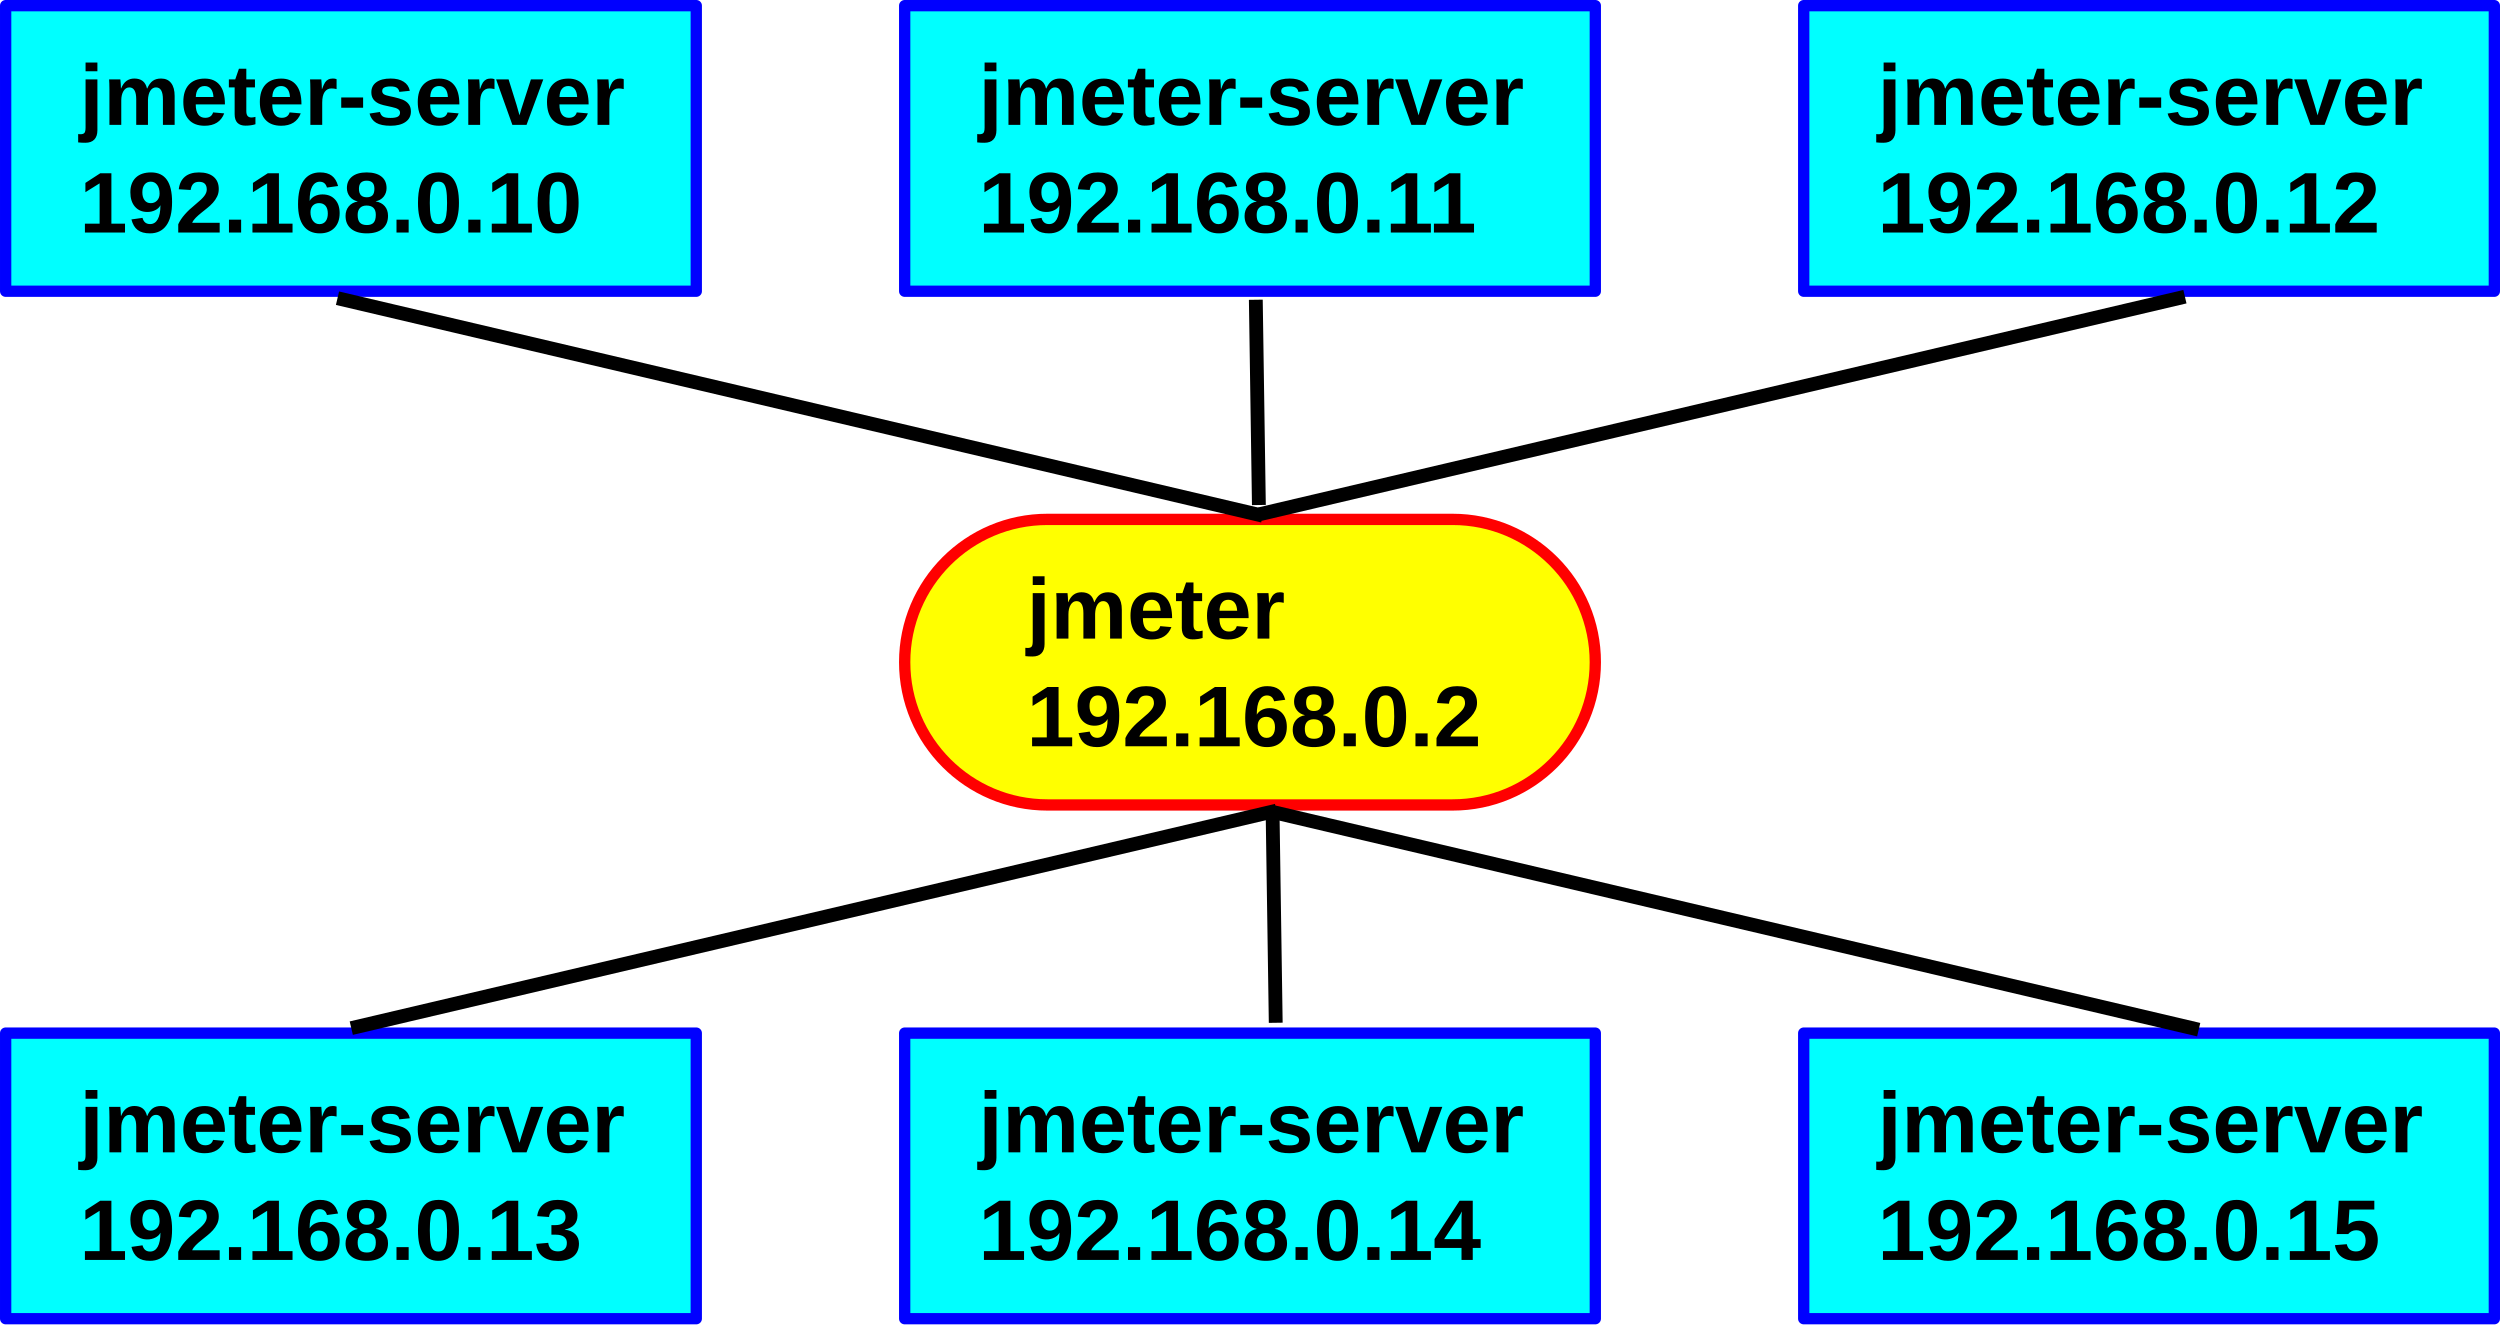
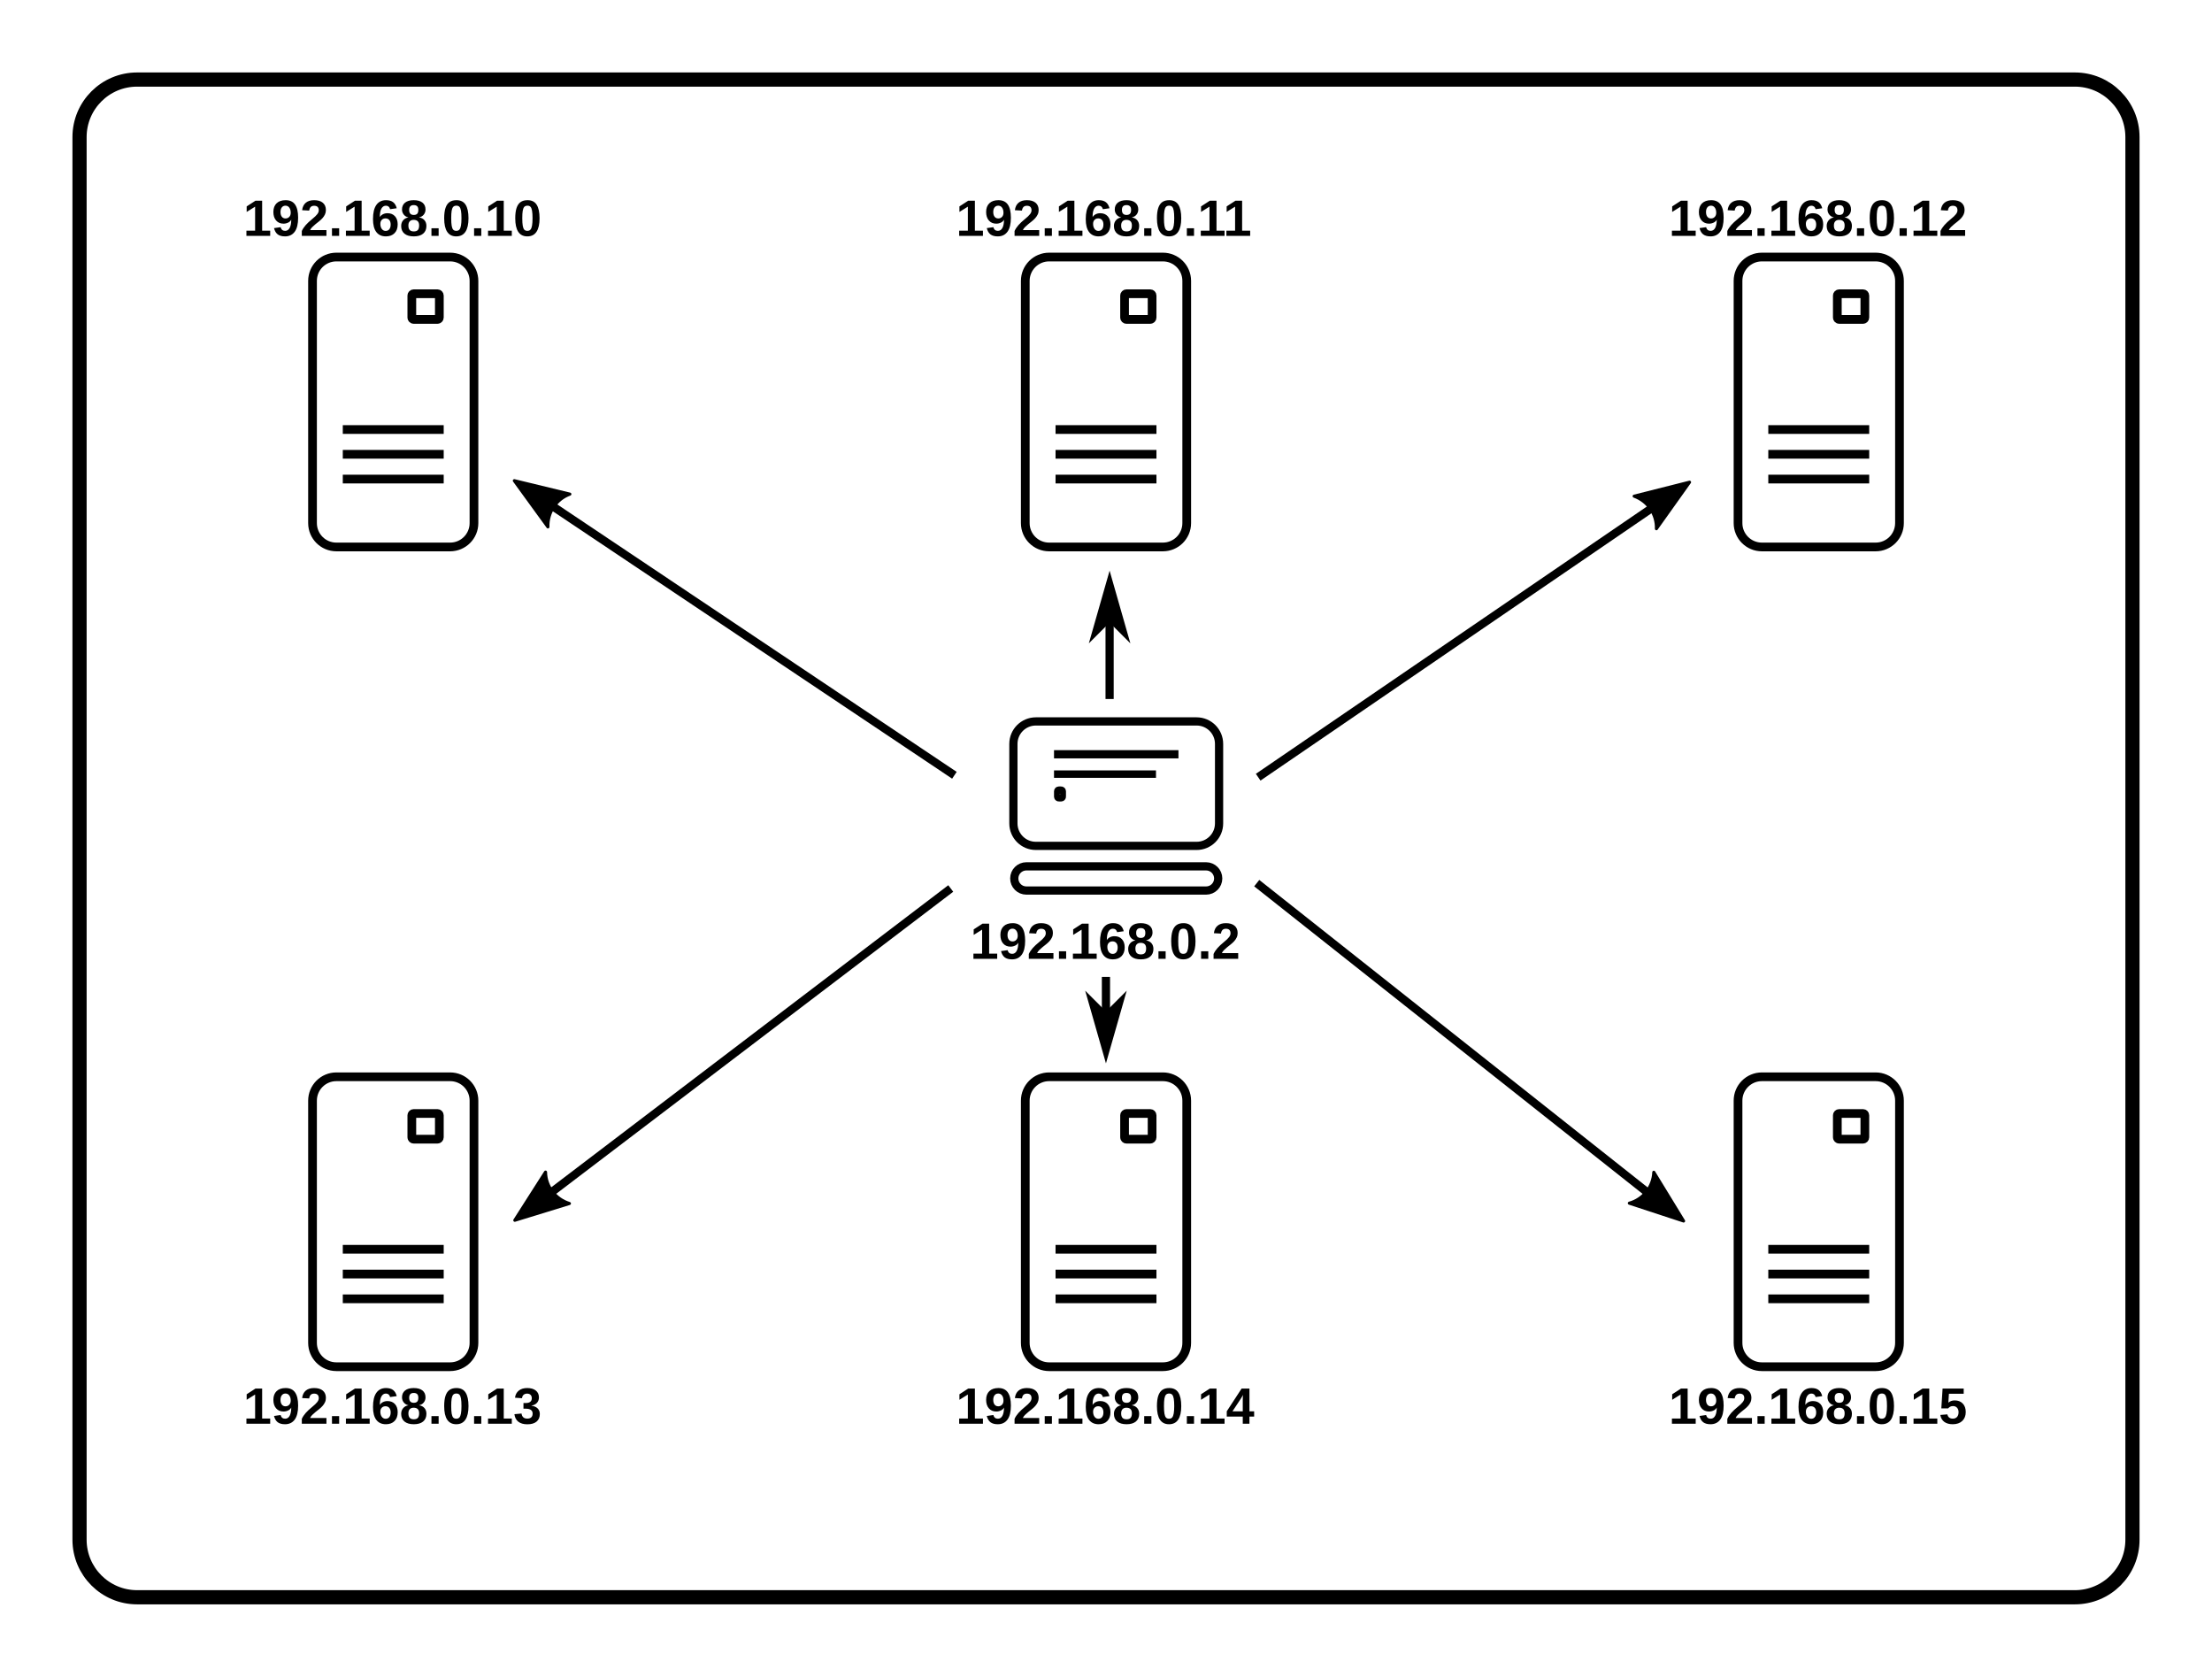
- <svg xmlns="http://www.w3.org/2000/svg" width="204.047mm" height="108.091mm" viewBox="0 0 723 383" id="svg2" version="1.1">
-   <defs id="defs4" />
-   <g id="layer1" transform="translate(-107.0714,159.1378)">
-     <g id="g4421">
-       <g id="g4144-5" transform="translate(280,75.29076)">
-         <rect ry="41.294" style="opacity:1;fill:#ffff00;fill-opacity:1;stroke:#ff0000;stroke-width:3.27;stroke-linecap:round;stroke-linejoin:round;stroke-miterlimit:4;stroke-dasharray:none;stroke-opacity:1" id="rect3336-62" width="199.73" height="82.587" x="88.706" y="-84.222" />
-         <text xml:space="preserve" style="font-style:normal;font-variant:normal;font-weight:bold;font-stretch:normal;font-size:24.895px;line-height:125%;font-family:Arial;-inkscape-font-specification:'Sans Bold';letter-spacing:0px;word-spacing:0px;fill:#000000;fill-opacity:1;stroke:none;stroke-width:1px;stroke-linecap:butt;stroke-linejoin:miter;stroke-opacity:1" x="123.989" y="-49.736" id="text4138-9">
-           <tspan id="tspan4140-1" x="123.989" y="-49.736">jmeter</tspan>
-           <tspan x="123.989" y="-18.617" id="tspan4142-2">192.168.0.2</tspan>
+ <svg xmlns="http://www.w3.org/2000/svg" width="305.32mm" height="231.407mm" viewBox="0 0 1081.844 819.946" id="svg2" version="1.1">
+   <defs id="defs4">
+     <marker orient="auto" refY="0" refX="0" id="Arrow1Mstart" style="overflow:visible">
+       <path id="path4436" d="M 0,0 5,-5 -12.5,0 5,5 0,0 Z" style="fill:#000000;fill-opacity:1;fill-rule:evenodd;stroke:#000000;stroke-width:1pt;stroke-opacity:1" transform="matrix(0.4,0,0,0.4,4,0)" />
+     </marker>
+     <marker style="overflow:visible" id="marker4770" refX="0" refY="0" orient="auto">
+       <path transform="scale(-0.6,-0.6)" d="M 8.719,4.034 -2.207,0.016 8.719,-4.002 c -1.745,2.372 -1.735,5.617 -6e-7,8.035 z" style="fill:#000000;fill-opacity:1;fill-rule:evenodd;stroke:#000000;stroke-width:0.625;stroke-linejoin:round;stroke-opacity:1" id="path4772" />
+     </marker>
+     <marker orient="auto" refY="0" refX="0" id="Arrow2Mend" style="overflow:visible">
+       <path id="path4457" style="fill:#000000;fill-opacity:1;fill-rule:evenodd;stroke:#000000;stroke-width:0.625;stroke-linejoin:round;stroke-opacity:1" d="M 8.719,4.034 -2.207,0.016 8.719,-4.002 c -1.745,2.372 -1.735,5.617 -6e-7,8.035 z" transform="scale(-0.6,-0.6)" />
+     </marker>
+     <marker orient="auto" refY="0" refX="0" id="Arrow2Lend" style="overflow:visible">
+       <path id="path4451" style="fill:#000000;fill-opacity:1;fill-rule:evenodd;stroke:#000000;stroke-width:0.625;stroke-linejoin:round;stroke-opacity:1" d="M 8.719,4.034 -2.207,0.016 8.719,-4.002 c -1.745,2.372 -1.735,5.617 -6e-7,8.035 z" transform="matrix(-1.1,0,0,-1.1,-1.1,0)" />
+     </marker>
+     <marker orient="auto" refY="0" refX="0" id="Arrow2Lstart" style="overflow:visible">
+       <path id="path4448" style="fill:#000000;fill-opacity:1;fill-rule:evenodd;stroke:#000000;stroke-width:0.625;stroke-linejoin:round;stroke-opacity:1" d="M 8.719,4.034 -2.207,0.016 8.719,-4.002 c -1.745,2.372 -1.735,5.617 -6e-7,8.035 z" transform="matrix(1.1,0,0,1.1,1.1,0)" />
+     </marker>
+     <marker style="overflow:visible" id="marker4770-5" refX="0" refY="0" orient="auto">
+       <path transform="scale(-0.6,-0.6)" d="M 8.719,4.034 -2.207,0.016 8.719,-4.002 c -1.745,2.372 -1.735,5.617 -6e-7,8.035 z" style="fill:#000000;fill-opacity:1;fill-rule:evenodd;stroke:#000000;stroke-width:0.625;stroke-linejoin:round;stroke-opacity:1" id="path4772-9" />
+     </marker>
+     <marker style="overflow:visible" id="marker4770-2" refX="0" refY="0" orient="auto">
+       <path transform="scale(-0.6,-0.6)" d="M 8.719,4.034 -2.207,0.016 8.719,-4.002 c -1.745,2.372 -1.735,5.617 -6e-7,8.035 z" style="fill:#000000;fill-opacity:1;fill-rule:evenodd;stroke:#000000;stroke-width:0.625;stroke-linejoin:round;stroke-opacity:1" id="path4772-8" />
+     </marker>
+     <marker style="overflow:visible" id="marker4770-5-8" refX="0" refY="0" orient="auto">
+       <path transform="scale(-0.6,-0.6)" d="M 8.719,4.034 -2.207,0.016 8.719,-4.002 c -1.745,2.372 -1.735,5.617 -6e-7,8.035 z" style="fill:#000000;fill-opacity:1;fill-rule:evenodd;stroke:#000000;stroke-width:0.625;stroke-linejoin:round;stroke-opacity:1" id="path4772-9-9" />
+     </marker>
+     <marker orient="auto" refY="0" refX="0" id="Arrow1Mstart-6" style="overflow:visible">
+       <path id="path4436-6" d="M 0,0 5,-5 -12.5,0 5,5 0,0 Z" style="fill:#000000;fill-opacity:1;fill-rule:evenodd;stroke:#000000;stroke-width:1pt;stroke-opacity:1" transform="matrix(0.4,0,0,0.4,4,0)" />
+     </marker>
+   </defs>
+   <g id="layer1" transform="translate(71.95982,112.7862)">
+     <rect style="opacity:1;fill:none;fill-opacity:1;stroke:#000000;stroke-width:6.934;stroke-linecap:round;stroke-linejoin:round;stroke-miterlimit:4;stroke-dasharray:none;stroke-opacity:1" id="rect4237" width="1004.044" height="742.146" x="-33.06" y="-73.886" ry="28.154" />
+     <g id="g7253" transform="translate(-338.7218,-108.4089)">
+       <g transform="matrix(0.6691356,0,0,0.6691356,512.1878,225.7809)" id="g4229">
+         <rect style="opacity:1;fill:none;fill-opacity:1;stroke:#000000;stroke-width:6;stroke-linecap:round;stroke-linejoin:round;stroke-miterlimit:4;stroke-dasharray:none;stroke-opacity:1" id="rect4177" width="150.328" height="90.955" x="373.925" y="183.238" ry="16.422" />
+         <rect style="opacity:1;fill:none;fill-opacity:1;stroke:#000000;stroke-width:6;stroke-linecap:round;stroke-linejoin:round;stroke-miterlimit:4;stroke-dasharray:none;stroke-opacity:1" id="rect4179" width="149.065" height="17.686" x="374.557" y="289.142" ry="8.843" />
+         <g id="g4224" transform="translate(9.947954,0)">
+           <path id="path4181" d="m 393.664,207.24 90.955,0" style="fill:none;fill-rule:evenodd;stroke:#000000;stroke-width:6;stroke-linecap:butt;stroke-linejoin:miter;stroke-opacity:1" />
+           <path id="path4181-7" d="m 393.664,221.748 74.532,0" style="fill:none;fill-rule:evenodd;stroke:#000000;stroke-width:5.431;stroke-linecap:butt;stroke-linejoin:miter;stroke-opacity:1" />
+           <rect ry="0.478" y="233.769" x="396.664" height="4.976" width="2.743" id="rect4213" style="opacity:1;fill:none;fill-opacity:1;stroke:#000000;stroke-width:6;stroke-linecap:round;stroke-linejoin:round;stroke-miterlimit:4;stroke-dasharray:none;stroke-opacity:1" />
+         </g>
+       </g>
+       <text id="text4365-2" y="464.49" x="741.265" style="font-style:normal;font-variant:normal;font-weight:bold;font-stretch:normal;font-size:48px;line-height:125%;font-family:Arial;-inkscape-font-specification:'Sans Bold';letter-spacing:0px;word-spacing:0px;fill:#000000;fill-opacity:1;stroke:none;stroke-width:1px;stroke-linecap:butt;stroke-linejoin:miter;stroke-opacity:1" xml:space="preserve">
+         <tspan style="font-size:25px" y="464.49" x="741.265" id="tspan4367-0">192.168.0.2</tspan>
+       </text>
+     </g>
+     <path style="fill:none;fill-rule:evenodd;stroke:#000000;stroke-width:4;stroke-linecap:butt;stroke-linejoin:miter;stroke-miterlimit:4;stroke-dasharray:none;stroke-opacity:1;marker-end:url(#marker4770)" d="M 393.035,321.675 184.012,480.675" id="path4418" />
+     <path style="fill:none;fill-rule:evenodd;stroke:#000000;stroke-width:4;stroke-linecap:butt;stroke-linejoin:miter;stroke-miterlimit:4;stroke-dasharray:none;stroke-opacity:1;marker-end:url(#Arrow2Mend)" d="M 394.821,266.315 184.012,125.18" id="path4420" />
+     <path style="fill:none;fill-rule:evenodd;stroke:#000000;stroke-width:4;stroke-linecap:butt;stroke-linejoin:miter;stroke-miterlimit:4;stroke-dasharray:none;stroke-opacity:1;marker-end:url(#marker4770-5)" d="M 543.386,267.26 750.011,126.022" id="path4418-2" />
+     <path style="fill:none;fill-rule:evenodd;stroke:#000000;stroke-width:4;stroke-linecap:butt;stroke-linejoin:miter;stroke-miterlimit:4;stroke-dasharray:none;stroke-opacity:1;marker-end:url(#marker4770-2)" d="m 542.683,319.06 204.598,161.955" id="path4418-9" />
+     <g id="g4215-3" transform="matrix(0.7102946,0,0,0.7102946,36.92115,-111.8682)">
+       <rect ry="16.422" y="175.659" x="61.9" height="199.595" width="111.167" id="rect4136-5" style="opacity:1;fill:none;fill-opacity:1;stroke:#000000;stroke-width:6;stroke-linecap:round;stroke-linejoin:round;stroke-miterlimit:4;stroke-dasharray:none;stroke-opacity:1" />
+       <g id="g4170-6">
+         <g id="g4161-2" transform="translate(-1.894898,0)">
+           <path id="path4138-9" d="m 84.639,294.405 69.479,0" style="fill:none;fill-rule:evenodd;stroke:#000000;stroke-width:6;stroke-linecap:butt;stroke-linejoin:miter;stroke-opacity:1" />
+           <path id="path4138-3-1" d="m 84.639,311.459 69.479,0" style="fill:none;fill-rule:evenodd;stroke:#000000;stroke-width:6;stroke-linecap:butt;stroke-linejoin:miter;stroke-opacity:1" />
+           <path id="path4138-6-2" d="m 84.639,328.513 69.479,0" style="fill:none;fill-rule:evenodd;stroke:#000000;stroke-width:6;stroke-linecap:butt;stroke-linejoin:miter;stroke-opacity:1" />
+         </g>
+         <rect style="opacity:1;fill:none;fill-opacity:1;stroke:#000000;stroke-width:6;stroke-linecap:round;stroke-linejoin:round;stroke-miterlimit:4;stroke-dasharray:none;stroke-opacity:1" id="rect4168-7" width="18.949" height="17.686" x="130.274" y="200.924" ry="1.263" />
+       </g>
+     </g>
+     <g id="g4215-3-3" transform="matrix(0.7102946,0,0,0.7102946,734.1072,-111.8682)">
+       <rect ry="16.422" y="175.659" x="61.9" height="199.595" width="111.167" id="rect4136-5-6" style="opacity:1;fill:none;fill-opacity:1;stroke:#000000;stroke-width:6;stroke-linecap:round;stroke-linejoin:round;stroke-miterlimit:4;stroke-dasharray:none;stroke-opacity:1" />
+       <g id="g4170-6-1">
+         <g id="g4161-2-2" transform="translate(-1.894898,0)">
+           <path id="path4138-9-9" d="m 84.639,294.405 69.479,0" style="fill:none;fill-rule:evenodd;stroke:#000000;stroke-width:6;stroke-linecap:butt;stroke-linejoin:miter;stroke-opacity:1" />
+           <path id="path4138-3-1-3" d="m 84.639,311.459 69.479,0" style="fill:none;fill-rule:evenodd;stroke:#000000;stroke-width:6;stroke-linecap:butt;stroke-linejoin:miter;stroke-opacity:1" />
+           <path id="path4138-6-2-1" d="m 84.639,328.513 69.479,0" style="fill:none;fill-rule:evenodd;stroke:#000000;stroke-width:6;stroke-linecap:butt;stroke-linejoin:miter;stroke-opacity:1" />
+         </g>
+         <rect style="opacity:1;fill:none;fill-opacity:1;stroke:#000000;stroke-width:6;stroke-linecap:round;stroke-linejoin:round;stroke-miterlimit:4;stroke-dasharray:none;stroke-opacity:1" id="rect4168-7-9" width="18.949" height="17.686" x="130.274" y="200.924" ry="1.263" />
+       </g>
+     </g>
+     <g id="g4215-3-4" transform="matrix(0.7102946,0,0,0.7102946,385.5142,-111.8682)">
+       <rect ry="16.422" y="175.659" x="61.9" height="199.595" width="111.167" id="rect4136-5-5" style="opacity:1;fill:none;fill-opacity:1;stroke:#000000;stroke-width:6;stroke-linecap:round;stroke-linejoin:round;stroke-miterlimit:4;stroke-dasharray:none;stroke-opacity:1" />
+       <g id="g4170-6-0">
+         <g id="g4161-2-3" transform="translate(-1.894898,0)">
+           <path id="path4138-9-6" d="m 84.639,294.405 69.479,0" style="fill:none;fill-rule:evenodd;stroke:#000000;stroke-width:6;stroke-linecap:butt;stroke-linejoin:miter;stroke-opacity:1" />
+           <path id="path4138-3-1-1" d="m 84.639,311.459 69.479,0" style="fill:none;fill-rule:evenodd;stroke:#000000;stroke-width:6;stroke-linecap:butt;stroke-linejoin:miter;stroke-opacity:1" />
+           <path id="path4138-6-2-0" d="m 84.639,328.513 69.479,0" style="fill:none;fill-rule:evenodd;stroke:#000000;stroke-width:6;stroke-linecap:butt;stroke-linejoin:miter;stroke-opacity:1" />
+         </g>
+         <rect style="opacity:1;fill:none;fill-opacity:1;stroke:#000000;stroke-width:6;stroke-linecap:round;stroke-linejoin:round;stroke-miterlimit:4;stroke-dasharray:none;stroke-opacity:1" id="rect4168-7-63" width="18.949" height="17.686" x="130.274" y="200.924" ry="1.263" />
+       </g>
+     </g>
+     <g id="g8355" transform="translate(0,-180)">
+       <text id="text4365" y="182.551" x="46.98" style="font-style:normal;font-variant:normal;font-weight:bold;font-stretch:normal;font-size:48px;line-height:125%;font-family:Arial;-inkscape-font-specification:'Sans Bold';letter-spacing:0px;word-spacing:0px;fill:#000000;fill-opacity:1;stroke:none;stroke-width:1px;stroke-linecap:butt;stroke-linejoin:miter;stroke-opacity:1" xml:space="preserve">
+         <tspan style="font-size:25px" y="182.551" x="46.98" id="tspan4367">192.168.0.10</tspan>
+       </text>
+       <text id="text4365-4" y="182.551" x="744.166" style="font-style:normal;font-variant:normal;font-weight:bold;font-stretch:normal;font-size:48px;line-height:125%;font-family:Arial;-inkscape-font-specification:'Sans Bold';letter-spacing:0px;word-spacing:0px;fill:#000000;fill-opacity:1;stroke:none;stroke-width:1px;stroke-linecap:butt;stroke-linejoin:miter;stroke-opacity:1" xml:space="preserve">
+         <tspan style="font-size:25px" y="182.551" x="744.166" id="tspan4367-7">192.168.0.12</tspan>
+       </text>
+       <text id="text4365-20" y="182.551" x="395.573" style="font-style:normal;font-variant:normal;font-weight:bold;font-stretch:normal;font-size:48px;line-height:125%;font-family:Arial;-inkscape-font-specification:'Sans Bold';letter-spacing:0px;word-spacing:0px;fill:#000000;fill-opacity:1;stroke:none;stroke-width:1px;stroke-linecap:butt;stroke-linejoin:miter;stroke-opacity:1" xml:space="preserve">
+         <tspan style="font-size:25px" y="182.551" x="395.573" id="tspan4367-6">192.168.0.11</tspan>
+       </text>
+     </g>
+     <g id="g7359-1" transform="translate(-21.19415,266.8505)">
+       <g transform="translate(-330,-48)" id="g7264-5">
+         <g id="g4215-3-5" transform="matrix(0.7102946,0,0,0.7102946,388.1153,70.13183)">
+           <rect ry="16.422" y="175.659" x="61.9" height="199.595" width="111.167" id="rect4136-5-4" style="opacity:1;fill:none;fill-opacity:1;stroke:#000000;stroke-width:6;stroke-linecap:round;stroke-linejoin:round;stroke-miterlimit:4;stroke-dasharray:none;stroke-opacity:1" />
+           <g id="g4170-6-7">
+             <g id="g4161-2-6" transform="translate(-1.894898,0)">
+               <path id="path4138-9-5" d="m 84.639,294.405 69.479,0" style="fill:none;fill-rule:evenodd;stroke:#000000;stroke-width:6;stroke-linecap:butt;stroke-linejoin:miter;stroke-opacity:1" />
+               <path id="path4138-3-1-6" d="m 84.639,311.459 69.479,0" style="fill:none;fill-rule:evenodd;stroke:#000000;stroke-width:6;stroke-linecap:butt;stroke-linejoin:miter;stroke-opacity:1" />
+               <path id="path4138-6-2-9" d="m 84.639,328.513 69.479,0" style="fill:none;fill-rule:evenodd;stroke:#000000;stroke-width:6;stroke-linecap:butt;stroke-linejoin:miter;stroke-opacity:1" />
+             </g>
+             <rect style="opacity:1;fill:none;fill-opacity:1;stroke:#000000;stroke-width:6;stroke-linecap:round;stroke-linejoin:round;stroke-miterlimit:4;stroke-dasharray:none;stroke-opacity:1" id="rect4168-7-3" width="18.949" height="17.686" x="130.274" y="200.924" ry="1.263" />
+           </g>
+         </g>
+         <text xml:space="preserve" style="font-style:normal;font-variant:normal;font-weight:bold;font-stretch:normal;font-size:48px;line-height:125%;font-family:Arial;-inkscape-font-specification:'Sans Bold';letter-spacing:0px;word-spacing:0px;fill:#000000;fill-opacity:1;stroke:none;stroke-width:1px;stroke-linecap:butt;stroke-linejoin:miter;stroke-opacity:1" x="398.174" y="364.551" id="text4365-7">
+           <tspan id="tspan4367-4" x="398.174" y="364.551" style="font-size:25px">192.168.0.13</tspan>
        </text>
      </g>
-       <g transform="translate(20,-54.28571)" id="g4279">
-         <g id="g4144" transform="translate(0,-18.99494)">
-           <rect y="-84.222" x="88.706" height="82.587" width="199.73" id="rect3336" style="opacity:1;fill:#00ffff;fill-opacity:1;stroke:#0000ff;stroke-width:3.27;stroke-linecap:round;stroke-linejoin:round;stroke-miterlimit:4;stroke-dasharray:none;stroke-opacity:1" />
-           <text id="text4138" y="-49.736" x="110.065" style="font-style:normal;font-variant:normal;font-weight:bold;font-stretch:normal;font-size:24.895px;line-height:125%;font-family:Arial;-inkscape-font-specification:'Sans Bold';letter-spacing:0px;word-spacing:0px;fill:#000000;fill-opacity:1;stroke:none;stroke-width:1px;stroke-linecap:butt;stroke-linejoin:miter;stroke-opacity:1" xml:space="preserve">
-             <tspan y="-49.736" x="110.065" id="tspan4140">jmeter-server</tspan>
-             <tspan id="tspan4142" y="-18.617" x="110.065">192.168.0.10</tspan>
-           </text>
+       <g transform="translate(367.1861,-48)" id="g7264-7-5">
+         <g id="g4215-3-3-2" transform="matrix(0.7102946,0,0,0.7102946,388.1153,70.13183)">
+           <rect ry="16.422" y="175.659" x="61.9" height="199.595" width="111.167" id="rect4136-5-6-5" style="opacity:1;fill:none;fill-opacity:1;stroke:#000000;stroke-width:6;stroke-linecap:round;stroke-linejoin:round;stroke-miterlimit:4;stroke-dasharray:none;stroke-opacity:1" />
+           <g id="g4170-6-1-4">
+             <g id="g4161-2-2-7" transform="translate(-1.894898,0)">
+               <path id="path4138-9-9-4" d="m 84.639,294.405 69.479,0" style="fill:none;fill-rule:evenodd;stroke:#000000;stroke-width:6;stroke-linecap:butt;stroke-linejoin:miter;stroke-opacity:1" />
+               <path id="path4138-3-1-3-4" d="m 84.639,311.459 69.479,0" style="fill:none;fill-rule:evenodd;stroke:#000000;stroke-width:6;stroke-linecap:butt;stroke-linejoin:miter;stroke-opacity:1" />
+               <path id="path4138-6-2-1-3" d="m 84.639,328.513 69.479,0" style="fill:none;fill-rule:evenodd;stroke:#000000;stroke-width:6;stroke-linecap:butt;stroke-linejoin:miter;stroke-opacity:1" />
+             </g>
+             <rect style="opacity:1;fill:none;fill-opacity:1;stroke:#000000;stroke-width:6;stroke-linecap:round;stroke-linejoin:round;stroke-miterlimit:4;stroke-dasharray:none;stroke-opacity:1" id="rect4168-7-9-0" width="18.949" height="17.686" x="130.274" y="200.924" ry="1.263" />
+           </g>
        </g>
-         <g transform="translate(520,-18.99494)" id="g4144-6">
-           <rect y="-84.222" x="88.706" height="82.587" width="199.73" id="rect3336-2" style="opacity:1;fill:#00ffff;fill-opacity:1;stroke:#0000ff;stroke-width:3.27;stroke-linecap:round;stroke-linejoin:round;stroke-miterlimit:4;stroke-dasharray:none;stroke-opacity:1" />
-           <text id="text4138-6" y="-49.736" x="110.065" style="font-style:normal;font-variant:normal;font-weight:bold;font-stretch:normal;font-size:24.895px;line-height:125%;font-family:Arial;-inkscape-font-specification:'Sans Bold';letter-spacing:0px;word-spacing:0px;fill:#000000;fill-opacity:1;stroke:none;stroke-width:1px;stroke-linecap:butt;stroke-linejoin:miter;stroke-opacity:1" xml:space="preserve">
-             <tspan y="-49.736" x="110.065" id="tspan4140-18">jmeter-server</tspan>
-             <tspan id="tspan4142-7" y="-18.617" x="110.065">192.168.0.12</tspan>
-           </text>
+         <text xml:space="preserve" style="font-style:normal;font-variant:normal;font-weight:bold;font-stretch:normal;font-size:48px;line-height:125%;font-family:Arial;-inkscape-font-specification:'Sans Bold';letter-spacing:0px;word-spacing:0px;fill:#000000;fill-opacity:1;stroke:none;stroke-width:1px;stroke-linecap:butt;stroke-linejoin:miter;stroke-opacity:1" x="398.174" y="364.551" id="text4365-4-7">
+           <tspan id="tspan4367-7-8" x="398.174" y="364.551" style="font-size:25px">192.168.0.15</tspan>
+         </text>
+       </g>
+       <g transform="translate(18.59306,-48)" id="g7264-8-6">
+         <g id="g4215-3-4-8" transform="matrix(0.7102946,0,0,0.7102946,388.1153,70.13183)">
+           <rect ry="16.422" y="175.659" x="61.9" height="199.595" width="111.167" id="rect4136-5-5-8" style="opacity:1;fill:none;fill-opacity:1;stroke:#000000;stroke-width:6;stroke-linecap:round;stroke-linejoin:round;stroke-miterlimit:4;stroke-dasharray:none;stroke-opacity:1" />
+           <g id="g4170-6-0-4">
+             <g id="g4161-2-3-3" transform="translate(-1.894898,0)">
+               <path id="path4138-9-6-1" d="m 84.639,294.405 69.479,0" style="fill:none;fill-rule:evenodd;stroke:#000000;stroke-width:6;stroke-linecap:butt;stroke-linejoin:miter;stroke-opacity:1" />
+               <path id="path4138-3-1-1-4" d="m 84.639,311.459 69.479,0" style="fill:none;fill-rule:evenodd;stroke:#000000;stroke-width:6;stroke-linecap:butt;stroke-linejoin:miter;stroke-opacity:1" />
+               <path id="path4138-6-2-0-9" d="m 84.639,328.513 69.479,0" style="fill:none;fill-rule:evenodd;stroke:#000000;stroke-width:6;stroke-linecap:butt;stroke-linejoin:miter;stroke-opacity:1" />
+             </g>
+             <rect style="opacity:1;fill:none;fill-opacity:1;stroke:#000000;stroke-width:6;stroke-linecap:round;stroke-linejoin:round;stroke-miterlimit:4;stroke-dasharray:none;stroke-opacity:1" id="rect4168-7-63-2" width="18.949" height="17.686" x="130.274" y="200.924" ry="1.263" />
+           </g>
        </g>
-         <g transform="translate(260,-18.99494)" id="g4144-9">
-           <rect y="-84.222" x="88.706" height="82.587" width="199.73" id="rect3336-20" style="opacity:1;fill:#00ffff;fill-opacity:1;stroke:#0000ff;stroke-width:3.27;stroke-linecap:round;stroke-linejoin:round;stroke-miterlimit:4;stroke-dasharray:none;stroke-opacity:1" />
-           <text id="text4138-2" y="-49.736" x="110.065" style="font-style:normal;font-variant:normal;font-weight:bold;font-stretch:normal;font-size:24.895px;line-height:125%;font-family:Arial;-inkscape-font-specification:'Sans Bold';letter-spacing:0px;word-spacing:0px;fill:#000000;fill-opacity:1;stroke:none;stroke-width:1px;stroke-linecap:butt;stroke-linejoin:miter;stroke-opacity:1" xml:space="preserve">
-             <tspan y="-49.736" x="110.065" id="tspan4140-3">jmeter-server</tspan>
-             <tspan id="tspan4142-75" y="-18.617" x="110.065">192.168.0.11</tspan>
-           </text>
-         </g>
+         <text xml:space="preserve" style="font-style:normal;font-variant:normal;font-weight:bold;font-stretch:normal;font-size:48px;line-height:125%;font-family:Arial;-inkscape-font-specification:'Sans Bold';letter-spacing:0px;word-spacing:0px;fill:#000000;fill-opacity:1;stroke:none;stroke-width:1px;stroke-linecap:butt;stroke-linejoin:miter;stroke-opacity:1" x="398.174" y="364.551" id="text4365-20-0">
+           <tspan id="tspan4367-6-6" x="398.174" y="364.551" style="font-size:25px">192.168.0.14</tspan>
+         </text>
      </g>
-       <g id="g4279-9" transform="translate(20,242.8571)">
-         <g id="g4144-2" transform="translate(0,-18.99494)">
-           <rect y="-84.222" x="88.706" height="82.587" width="199.73" id="rect3336-28" style="opacity:1;fill:#00ffff;fill-opacity:1;stroke:#0000ff;stroke-width:3.27;stroke-linecap:round;stroke-linejoin:round;stroke-miterlimit:4;stroke-dasharray:none;stroke-opacity:1" />
-           <text id="text4138-97" y="-49.736" x="110.065" style="font-style:normal;font-variant:normal;font-weight:bold;font-stretch:normal;font-size:24.895px;line-height:125%;font-family:Arial;-inkscape-font-specification:'Sans Bold';letter-spacing:0px;word-spacing:0px;fill:#000000;fill-opacity:1;stroke:none;stroke-width:1px;stroke-linecap:butt;stroke-linejoin:miter;stroke-opacity:1" xml:space="preserve">
-             <tspan y="-49.736" x="110.065" id="tspan4140-36">jmeter-server</tspan>
-             <tspan id="tspan4142-1" y="-18.617" x="110.065">192.168.0.13</tspan>
-           </text>
-         </g>
-         <g transform="translate(520,-18.99494)" id="g4144-6-2">
-           <rect y="-84.222" x="88.706" height="82.587" width="199.73" id="rect3336-2-9" style="opacity:1;fill:#00ffff;fill-opacity:1;stroke:#0000ff;stroke-width:3.27;stroke-linecap:round;stroke-linejoin:round;stroke-miterlimit:4;stroke-dasharray:none;stroke-opacity:1" />
-           <text id="text4138-6-3" y="-49.736" x="110.065" style="font-style:normal;font-variant:normal;font-weight:bold;font-stretch:normal;font-size:24.895px;line-height:125%;font-family:Arial;-inkscape-font-specification:'Sans Bold';letter-spacing:0px;word-spacing:0px;fill:#000000;fill-opacity:1;stroke:none;stroke-width:1px;stroke-linecap:butt;stroke-linejoin:miter;stroke-opacity:1" xml:space="preserve">
-             <tspan y="-49.736" x="110.065" id="tspan4140-18-1">jmeter-server</tspan>
-             <tspan id="tspan4142-7-9" y="-18.617" x="110.065">192.168.0.15</tspan>
-           </text>
-         </g>
-         <g transform="translate(260,-18.99494)" id="g4144-9-4">
-           <rect y="-84.222" x="88.706" height="82.587" width="199.73" id="rect3336-20-7" style="opacity:1;fill:#00ffff;fill-opacity:1;stroke:#0000ff;stroke-width:3.27;stroke-linecap:round;stroke-linejoin:round;stroke-miterlimit:4;stroke-dasharray:none;stroke-opacity:1" />
-           <text id="text4138-2-8" y="-49.736" x="110.065" style="font-style:normal;font-variant:normal;font-weight:bold;font-stretch:normal;font-size:24.895px;line-height:125%;font-family:Arial;-inkscape-font-specification:'Sans Bold';letter-spacing:0px;word-spacing:0px;fill:#000000;fill-opacity:1;stroke:none;stroke-width:1px;stroke-linecap:butt;stroke-linejoin:miter;stroke-opacity:1" xml:space="preserve">
-             <tspan y="-49.736" x="110.065" id="tspan4140-3-4">jmeter-server</tspan>
-             <tspan id="tspan4142-75-5" y="-18.617" x="110.065">192.168.0.14</tspan>
-           </text>
-         </g>
-       </g>
-       <path id="path4356" d="M 204.673,-72.895 472.254,-9.987" style="fill:none;fill-rule:evenodd;stroke:#000000;stroke-width:4;stroke-linecap:butt;stroke-linejoin:miter;stroke-miterlimit:4;stroke-dasharray:none;stroke-opacity:1" />
-       <path id="path4356-0" d="M 738.949,-73.338 471.368,-10.43" style="fill:none;fill-rule:evenodd;stroke:#000000;stroke-width:4;stroke-linecap:butt;stroke-linejoin:miter;stroke-miterlimit:4;stroke-dasharray:none;stroke-opacity:1" />
-       <path id="path4356-3" d="M 208.66,138.201 476.241,75.293" style="fill:none;fill-rule:evenodd;stroke:#000000;stroke-width:4;stroke-linecap:butt;stroke-linejoin:miter;stroke-miterlimit:4;stroke-dasharray:none;stroke-opacity:1" />
-       <path id="path4356-0-6" d="M 742.936,138.644 475.355,75.736" style="fill:none;fill-rule:evenodd;stroke:#000000;stroke-width:4;stroke-linecap:butt;stroke-linejoin:miter;stroke-miterlimit:4;stroke-dasharray:none;stroke-opacity:1" />
-       <path id="path4356-1" d="m 470.254,-72.452 0.886,59.364" style="fill:none;fill-rule:evenodd;stroke:#000000;stroke-width:4;stroke-linecap:butt;stroke-linejoin:miter;stroke-miterlimit:4;stroke-dasharray:none;stroke-opacity:1" />
-       <path id="path4356-1-0" d="m 475.127,77.287 0.886,59.364" style="fill:none;fill-rule:evenodd;stroke:#000000;stroke-width:4;stroke-linecap:butt;stroke-linejoin:miter;stroke-miterlimit:4;stroke-dasharray:none;stroke-opacity:1" />
    </g>
+     <path style="fill:none;fill-rule:evenodd;stroke:#000000;stroke-width:4;stroke-linecap:butt;stroke-linejoin:miter;stroke-miterlimit:4;stroke-dasharray:none;stroke-dashoffset:0;stroke-opacity:1;marker-start:url(#Arrow1Mstart)" d="m 470.726,174.14 0,54.877" id="path15882" />
+     <path style="fill:none;fill-rule:evenodd;stroke:#000000;stroke-width:4;stroke-linecap:butt;stroke-linejoin:miter;stroke-miterlimit:4;stroke-dasharray:none;stroke-dashoffset:0;stroke-opacity:1;marker-start:url(#Arrow1Mstart-6)" d="m 468.939,399.309 0,-34.39" id="path15882-4" />
  </g>
</svg>
